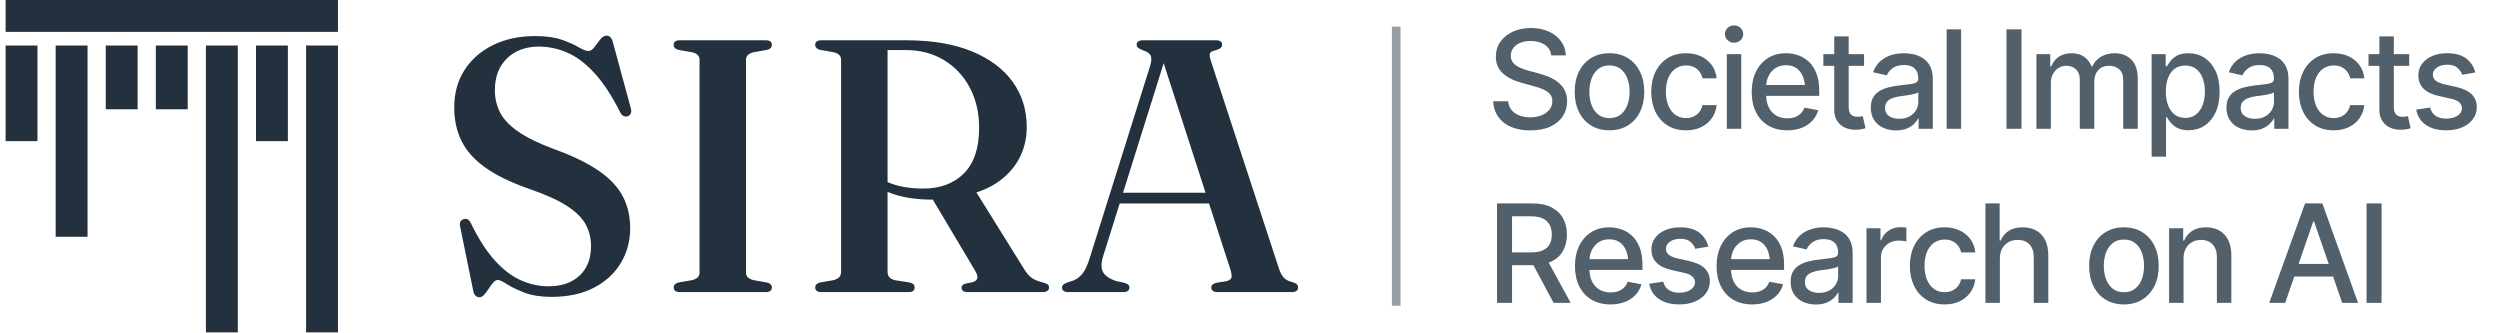
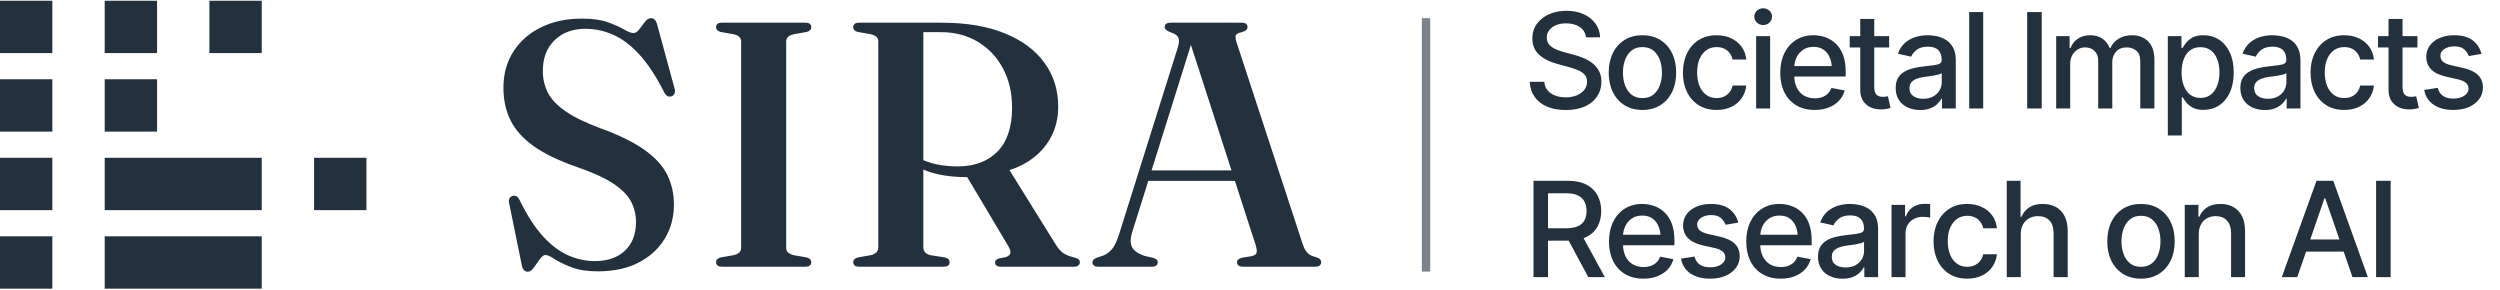
- <svg xmlns="http://www.w3.org/2000/svg" viewBox="0 0 691.9 92.4" width="692" height="92">
-   <path fill="#22313d" d="M0.000 0.000h92.400v8.860h-92.400ZM0.000 12.658h8.860v26.581h-8.860ZM13.923 12.658h8.860v53.162h-8.860ZM27.847 12.658h8.860v17.721h-8.860ZM41.770 12.658h8.860v17.721h-8.860ZM55.693 12.658h8.860v79.742h-8.860ZM69.616 12.658h8.860v26.581h-8.860ZM83.540 12.658h8.860v79.742h-8.860Z" />
-   <path transform="translate(120.1 81.2)" fill="#22313d" d="M31.67 1.33Q27.187 1.33 24.142 0.153Q21.098 -1.023 19.29 -2.193Q17.482 -3.363 16.723 -3.363Q16.078 -3.363 15.463 -2.639Q14.848 -1.915 14.221 -0.962Q13.593 -0.008 12.96 0.716Q12.327 1.44 11.647 1.44Q11.023 1.44 10.568 1.027Q10.113 0.615 9.933 -0.243L6.22 -18.433Q6.102 -19.108 6.341 -19.578Q6.58 -20.047 7.173 -20.257Q7.818 -20.503 8.334 -20.23Q8.85 -19.957 9.217 -19.223Q12.467 -12.537 15.997 -8.692Q19.528 -4.847 23.265 -3.228Q27.002 -1.61 30.823 -1.61Q36.278 -1.61 39.456 -4.57Q42.633 -7.53 42.647 -12.74Q42.66 -15.97 41.239 -18.689Q39.818 -21.408 36.103 -23.861Q32.388 -26.313 25.523 -28.67Q17.893 -31.335 13.308 -34.588Q8.723 -37.84 6.673 -41.967Q4.623 -46.093 4.623 -51.35Q4.623 -57.267 7.488 -61.732Q10.353 -66.197 15.435 -68.685Q20.517 -71.173 27.127 -71.173Q31.635 -71.173 34.54 -70.146Q37.445 -69.118 39.197 -68.077Q40.948 -67.037 41.927 -67.037Q42.807 -67.037 43.597 -68.095Q44.387 -69.153 45.2 -70.225Q46.013 -71.297 46.943 -71.297Q47.57 -71.297 48.004 -70.898Q48.438 -70.5 48.74 -69.43L53.737 -51.023Q53.947 -50.267 53.714 -49.69Q53.482 -49.113 52.863 -48.88Q52.23 -48.67 51.708 -48.938Q51.185 -49.205 50.82 -49.873Q47.295 -56.882 43.609 -60.887Q39.923 -64.892 36.061 -66.569Q32.198 -68.247 28.133 -68.247Q22.673 -68.247 19.298 -64.978Q15.923 -61.71 15.923 -56.137Q15.923 -52.835 17.327 -50.015Q18.732 -47.195 22.336 -44.664Q25.94 -42.133 32.513 -39.697Q40.427 -36.813 45.023 -33.567Q49.62 -30.322 51.583 -26.43Q53.547 -22.538 53.533 -17.683Q53.52 -12.42 50.942 -8.104Q48.365 -3.788 43.492 -1.229Q38.618 1.33 31.67 1.33ZM85.74 -5.423Q85.74 -4.566 86.302 -4.055Q86.865 -3.543 87.937 -3.3L91.593 -2.663Q92.93 -2.308 92.93 -1.268Q92.93 -0.696 92.526 -0.348Q92.122 0.0 91.24 0.0H67.317Q66.448 0.0 66.038 -0.348Q65.627 -0.696 65.627 -1.268Q65.627 -2.308 66.963 -2.663L70.62 -3.3Q71.717 -3.543 72.267 -4.055Q72.817 -4.566 72.817 -5.423V-64.577Q72.817 -65.434 72.267 -65.951Q71.717 -66.468 70.62 -66.7L66.963 -67.337Q65.627 -67.685 65.627 -68.74Q65.627 -69.332 66.038 -69.666Q66.448 -70.0 67.317 -70.0H91.24Q92.122 -70.0 92.526 -69.666Q92.93 -69.332 92.93 -68.74Q92.93 -67.685 91.593 -67.337L87.937 -66.7Q86.865 -66.468 86.302 -65.951Q85.74 -65.434 85.74 -64.577ZM163.78 -45.9Q163.78 -40.958 161.601 -36.981Q159.422 -33.003 155.449 -30.378Q151.477 -27.753 146.005 -26.777Q144.562 -26.533 143.222 -26.282Q141.883 -26.03 140.519 -25.867Q139.155 -25.703 137.575 -25.703Q134.158 -25.703 131.248 -26.158Q128.338 -26.613 125.978 -27.503Q123.618 -28.392 121.82 -29.68L122.217 -32.233Q123.795 -31.047 125.82 -30.275Q127.845 -29.503 130.17 -29.14Q132.495 -28.777 134.942 -28.777Q142.168 -28.777 146.356 -33.035Q150.543 -37.293 150.543 -45.647Q150.543 -51.933 147.967 -56.815Q145.39 -61.697 140.777 -64.492Q136.165 -67.287 130.078 -67.287H125.09V-5.68Q125.09 -4.673 125.594 -4.114Q126.098 -3.555 127.153 -3.3L131.277 -2.663Q132.043 -2.438 132.328 -2.117Q132.613 -1.795 132.613 -1.26Q132.613 0.0 130.923 0.0H106.667Q105.802 0.0 105.389 -0.353Q104.977 -0.707 104.977 -1.26Q104.977 -2.308 106.313 -2.663L109.97 -3.3Q111.078 -3.555 111.622 -4.114Q112.167 -4.673 112.167 -5.68V-64.577Q112.167 -65.443 111.617 -65.956Q111.067 -66.468 109.97 -66.7L106.313 -67.337Q104.977 -67.692 104.977 -68.74Q104.977 -69.332 105.389 -69.666Q105.802 -70.0 106.667 -70.0H130.308Q140.98 -70.0 148.452 -66.954Q155.925 -63.908 159.852 -58.479Q163.78 -53.05 163.78 -45.9ZM136.852 -27.09 149.283 -28.537 163.218 -6.133Q164.248 -4.508 165.402 -3.795Q166.555 -3.082 168.237 -2.69Q169.27 -2.415 169.628 -2.105Q169.987 -1.795 169.987 -1.26Q169.987 -0.707 169.554 -0.353Q169.122 0.0 168.243 0.0H147.342Q145.665 0.0 145.665 -1.26Q145.665 -1.662 145.922 -1.906Q146.18 -2.15 146.722 -2.357L148.712 -2.743Q149.858 -3.122 150.049 -3.851Q150.24 -4.58 149.432 -5.947ZM188.545 -27.627H216.465L216.682 -24.633H188.202ZM192.333 -1.26Q192.333 -0.707 191.932 -0.353Q191.532 0.0 190.663 0.0H175.273Q174.43 0.0 174.01 -0.347Q173.59 -0.693 173.59 -1.247Q173.59 -1.702 173.874 -1.997Q174.158 -2.292 174.803 -2.57L176.73 -3.208Q178.205 -3.802 179.287 -5.131Q180.37 -6.46 181.342 -9.617L198.082 -62.875Q198.673 -64.747 198.25 -65.703Q197.827 -66.66 196.145 -67.197Q195.165 -67.575 194.748 -67.922Q194.332 -68.268 194.332 -68.767Q194.332 -69.368 194.764 -69.684Q195.197 -70.0 196.075 -70.0H216.382Q217.262 -70.0 217.675 -69.684Q218.088 -69.368 218.088 -68.78Q218.088 -68.255 217.696 -67.891Q217.303 -67.527 216.365 -67.247Q215 -66.977 214.737 -66.4Q214.475 -65.823 214.928 -64.413L233.878 -6.597Q234.452 -4.81 235.318 -3.943Q236.185 -3.077 237.688 -2.765Q238.59 -2.463 238.902 -2.136Q239.215 -1.808 239.215 -1.26Q239.215 -0.707 238.788 -0.353Q238.362 0.0 237.495 0.0H216.788Q215.933 0.0 215.507 -0.353Q215.082 -0.707 215.082 -1.26Q215.082 -1.768 215.418 -2.065Q215.755 -2.362 216.445 -2.57L219.342 -3.04Q220.583 -3.355 220.717 -4.124Q220.85 -4.893 220.342 -6.457L201.395 -65.037L202.748 -66.49L185.003 -9.907Q184.402 -7.968 184.622 -6.662Q184.843 -5.355 185.857 -4.516Q186.87 -3.677 188.6 -3.087L191.03 -2.543Q191.693 -2.333 192.013 -2.052Q192.333 -1.77 192.333 -1.26Z" />
-   <rect x="385.4" y="7.4" width="2.4" height="77.6" fill="#52606b" opacity="0.6" />
-   <path transform="translate(412.4 35.8)" fill="#52606b" d="M11.482 0.453Q8.387 0.453 6.114 -0.525Q3.841 -1.503 2.557 -3.321Q1.273 -5.14 1.136 -7.645H5.322Q5.455 -6.145 6.303 -5.155Q7.151 -4.164 8.5 -3.674Q9.849 -3.184 11.459 -3.184Q13.229 -3.184 14.617 -3.748Q16.005 -4.312 16.801 -5.323Q17.597 -6.335 17.597 -7.689Q17.597 -8.914 16.894 -9.691Q16.191 -10.469 15.007 -10.977Q13.823 -11.485 12.343 -11.875L9.084 -12.766Q5.756 -13.664 3.828 -15.428Q1.9 -17.193 1.9 -20.084Q1.9 -22.466 3.188 -24.249Q4.475 -26.032 6.693 -27.025Q8.91 -28.018 11.675 -28.018Q14.484 -28.018 16.634 -27.029Q18.785 -26.04 20.03 -24.32Q21.275 -22.6 21.338 -20.395H17.286Q17.074 -22.299 15.521 -23.355Q13.968 -24.411 11.586 -24.411Q9.901 -24.411 8.654 -23.882Q7.407 -23.353 6.728 -22.425Q6.049 -21.497 6.049 -20.306Q6.049 -19.004 6.852 -18.185Q7.656 -17.367 8.823 -16.894Q9.99 -16.421 11.066 -16.128L13.745 -15.408Q15.063 -15.074 16.452 -14.513Q17.842 -13.953 19.039 -13.057Q20.236 -12.161 20.972 -10.832Q21.709 -9.504 21.709 -7.63Q21.709 -5.303 20.505 -3.475Q19.301 -1.648 17.018 -0.597Q14.736 0.453 11.482 0.453ZM33.469 0.43Q30.552 0.43 28.379 -0.907Q26.207 -2.245 25.01 -4.655Q23.813 -7.066 23.813 -10.257Q23.813 -13.493 25.01 -15.911Q26.207 -18.328 28.379 -19.666Q30.552 -21.004 33.469 -21.004Q36.401 -21.004 38.573 -19.666Q40.746 -18.328 41.95 -15.911Q43.155 -13.493 43.155 -10.257Q43.155 -7.066 41.95 -4.655Q40.746 -2.245 38.573 -0.907Q36.401 0.43 33.469 0.43ZM33.476 -2.969Q35.391 -2.969 36.627 -3.967Q37.863 -4.965 38.471 -6.63Q39.08 -8.294 39.08 -10.264Q39.08 -12.268 38.471 -13.935Q37.863 -15.601 36.627 -16.603Q35.391 -17.605 33.476 -17.605Q31.588 -17.605 30.346 -16.603Q29.105 -15.601 28.496 -13.935Q27.888 -12.268 27.888 -10.264Q27.888 -8.294 28.496 -6.63Q29.105 -4.965 30.346 -3.967Q31.588 -2.969 33.476 -2.969ZM54.751 0.43Q51.76 0.43 49.595 -0.944Q47.429 -2.319 46.262 -4.73Q45.095 -7.14 45.095 -10.257Q45.095 -13.434 46.285 -15.851Q47.474 -18.269 49.639 -19.636Q51.805 -21.004 54.721 -21.004Q57.085 -21.004 58.933 -20.137Q60.781 -19.271 61.924 -17.699Q63.067 -16.128 63.279 -14.027H59.345Q59.134 -15.003 58.551 -15.82Q57.969 -16.636 57.019 -17.12Q56.069 -17.605 54.773 -17.605Q53.092 -17.605 51.834 -16.721Q50.576 -15.838 49.873 -14.209Q49.17 -12.58 49.17 -10.354Q49.17 -8.101 49.858 -6.438Q50.547 -4.776 51.812 -3.872Q53.078 -2.969 54.773 -2.969Q56.518 -2.969 57.748 -3.93Q58.978 -4.891 59.345 -6.568H63.279Q63.064 -4.55 61.967 -2.971Q60.871 -1.392 59.039 -0.481Q57.208 0.43 54.751 0.43ZM66.103 0.0V-20.744H70.118V0.0ZM68.122 -23.928Q67.075 -23.928 66.326 -24.633Q65.576 -25.338 65.576 -26.333Q65.576 -27.331 66.326 -28.034Q67.075 -28.738 68.122 -28.738Q69.168 -28.738 69.918 -28.034Q70.667 -27.331 70.667 -26.335Q70.667 -25.338 69.918 -24.633Q69.168 -23.928 68.122 -23.928ZM82.906 0.43Q79.852 0.43 77.627 -0.892Q75.403 -2.215 74.211 -4.616Q73.02 -7.017 73.02 -10.227Q73.02 -13.422 74.198 -15.848Q75.377 -18.273 77.518 -19.638Q79.659 -21.004 82.542 -21.004Q84.305 -21.004 85.962 -20.427Q87.619 -19.85 88.936 -18.608Q90.254 -17.367 91.022 -15.386Q91.79 -13.404 91.79 -10.591V-9.151H75.291V-12.164H89.712L87.842 -11.163Q87.842 -13.077 87.248 -14.541Q86.654 -16.005 85.478 -16.838Q84.301 -17.671 82.557 -17.671Q80.813 -17.671 79.577 -16.831Q78.342 -15.99 77.689 -14.616Q77.035 -13.241 77.035 -11.608V-9.559Q77.035 -7.429 77.776 -5.941Q78.516 -4.453 79.848 -3.678Q81.18 -2.902 82.936 -2.902Q84.082 -2.902 85.023 -3.234Q85.964 -3.566 86.647 -4.234Q87.329 -4.902 87.686 -5.878L91.508 -5.166Q91.052 -3.488 89.881 -2.228Q88.71 -0.969 86.934 -0.269Q85.159 0.43 82.906 0.43ZM104.259 -20.744V-17.493H92.948V-20.744ZM95.969 -25.68H99.984V-6.086Q99.984 -4.665 100.585 -3.999Q101.186 -3.332 102.492 -3.332Q102.812 -3.332 103.177 -3.377Q103.543 -3.422 103.91 -3.496L104.66 -0.156Q104.047 0.048 103.327 0.16Q102.607 0.271 101.888 0.271Q99.186 0.271 97.577 -1.236Q95.969 -2.742 95.969 -5.262ZM113.154 0.453Q111.183 0.453 109.586 -0.28Q107.988 -1.013 107.061 -2.423Q106.133 -3.833 106.133 -5.863Q106.133 -7.63 106.812 -8.754Q107.491 -9.879 108.641 -10.545Q109.792 -11.211 111.204 -11.547Q112.616 -11.882 114.096 -12.053Q115.959 -12.272 117.112 -12.413Q118.264 -12.554 118.796 -12.879Q119.329 -13.204 119.329 -13.931V-14.035Q119.329 -15.783 118.338 -16.753Q117.347 -17.723 115.388 -17.723Q113.362 -17.723 112.189 -16.837Q111.016 -15.95 110.571 -14.851L106.771 -15.712Q107.45 -17.605 108.755 -18.77Q110.059 -19.935 111.757 -20.47Q113.454 -21.004 115.321 -21.004Q116.564 -21.004 117.956 -20.714Q119.347 -20.425 120.583 -19.653Q121.819 -18.881 122.596 -17.454Q123.374 -16.028 123.374 -13.768V0.0H119.425V-2.843H119.277Q118.898 -2.074 118.114 -1.316Q117.329 -0.557 116.104 -0.052Q114.879 0.453 113.154 0.453ZM114.022 -2.776Q115.707 -2.776 116.896 -3.44Q118.086 -4.104 118.715 -5.179Q119.344 -6.253 119.344 -7.466V-10.153Q119.121 -9.938 118.512 -9.76Q117.904 -9.582 117.123 -9.444Q116.342 -9.307 115.594 -9.211Q114.846 -9.114 114.356 -9.055Q113.187 -8.895 112.217 -8.544Q111.247 -8.194 110.668 -7.542Q110.089 -6.891 110.089 -5.804Q110.089 -4.308 111.196 -3.542Q112.304 -2.776 114.022 -2.776ZM131.237 -27.646V0.0H127.222V-27.646ZM148.026 -27.646V0.0H143.854V-27.646ZM152.178 0.0V-20.744H156.023V-17.337H156.305Q156.954 -19.063 158.427 -20.033Q159.901 -21.004 161.945 -21.004Q164.02 -21.004 165.426 -20.03Q166.833 -19.056 167.504 -17.337H167.727Q168.484 -19.011 170.096 -20.008Q171.709 -21.004 173.939 -21.004Q176.759 -21.004 178.556 -19.234Q180.352 -17.464 180.352 -13.901V0.0H176.307V-13.523Q176.307 -15.634 175.16 -16.575Q174.013 -17.516 172.418 -17.516Q170.451 -17.516 169.36 -16.3Q168.269 -15.085 168.269 -13.226V0.0H164.231V-13.79Q164.231 -15.471 163.188 -16.493Q162.146 -17.516 160.461 -17.516Q159.311 -17.516 158.338 -16.911Q157.366 -16.306 156.78 -15.243Q156.193 -14.179 156.193 -12.78V0.0ZM184.204 7.756V-20.744H188.115V-17.375H188.449Q188.813 -18.017 189.473 -18.87Q190.134 -19.724 191.316 -20.364Q192.498 -21.004 194.423 -21.004Q196.928 -21.004 198.886 -19.738Q200.843 -18.473 201.975 -16.081Q203.107 -13.69 203.107 -10.324Q203.107 -6.98 201.994 -4.572Q200.881 -2.163 198.921 -0.878Q196.962 0.408 194.438 0.408Q192.561 0.408 191.368 -0.23Q190.174 -0.868 189.495 -1.724Q188.816 -2.579 188.449 -3.236H188.219V7.756ZM193.563 -3.021Q195.359 -3.021 196.57 -3.991Q197.782 -4.962 198.4 -6.622Q199.018 -8.283 199.018 -10.354Q199.018 -12.413 198.407 -14.044Q197.797 -15.675 196.592 -16.625Q195.388 -17.575 193.563 -17.575Q191.8 -17.575 190.597 -16.677Q189.395 -15.779 188.774 -14.155Q188.152 -12.532 188.152 -10.354Q188.152 -8.183 188.781 -6.531Q189.41 -4.88 190.62 -3.95Q191.83 -3.021 193.563 -3.021ZM212.032 0.453Q210.061 0.453 208.464 -0.28Q206.866 -1.013 205.938 -2.423Q205.011 -3.833 205.011 -5.863Q205.011 -7.63 205.69 -8.754Q206.369 -9.879 207.519 -10.545Q208.67 -11.211 210.082 -11.547Q211.494 -11.882 212.974 -12.053Q214.837 -12.272 215.99 -12.413Q217.142 -12.554 217.674 -12.879Q218.207 -13.204 218.207 -13.931V-14.035Q218.207 -15.783 217.216 -16.753Q216.225 -17.723 214.266 -17.723Q212.24 -17.723 211.067 -16.837Q209.894 -15.95 209.449 -14.851L205.649 -15.712Q206.328 -17.605 207.633 -18.77Q208.937 -19.935 210.635 -20.47Q212.332 -21.004 214.199 -21.004Q215.442 -21.004 216.834 -20.714Q218.225 -20.425 219.461 -19.653Q220.697 -18.881 221.474 -17.454Q222.252 -16.028 222.252 -13.768V0.0H218.303V-2.843H218.155Q217.776 -2.074 216.991 -1.316Q216.207 -0.557 214.982 -0.052Q213.757 0.453 212.032 0.453ZM212.9 -2.776Q214.585 -2.776 215.774 -3.44Q216.964 -4.104 217.593 -5.179Q218.222 -6.253 218.222 -7.466V-10.153Q217.999 -9.938 217.39 -9.76Q216.782 -9.582 216.001 -9.444Q215.22 -9.307 214.472 -9.211Q213.724 -9.114 213.234 -9.055Q212.065 -8.895 211.095 -8.544Q210.124 -8.194 209.546 -7.542Q208.967 -6.891 208.967 -5.804Q208.967 -4.308 210.074 -3.542Q211.182 -2.776 212.9 -2.776ZM234.806 0.43Q231.815 0.43 229.65 -0.944Q227.484 -2.319 226.317 -4.73Q225.15 -7.14 225.15 -10.257Q225.15 -13.434 226.339 -15.851Q227.529 -18.269 229.694 -19.636Q231.859 -21.004 234.776 -21.004Q237.14 -21.004 238.988 -20.137Q240.836 -19.271 241.979 -17.699Q243.122 -16.128 243.334 -14.027H239.4Q239.188 -15.003 238.606 -15.82Q238.023 -16.636 237.073 -17.12Q236.123 -17.605 234.828 -17.605Q233.147 -17.605 231.889 -16.721Q230.631 -15.838 229.928 -14.209Q229.225 -12.58 229.225 -10.354Q229.225 -8.101 229.913 -6.438Q230.601 -4.776 231.867 -3.872Q233.132 -2.969 234.828 -2.969Q236.572 -2.969 237.802 -3.93Q239.033 -4.891 239.4 -6.568H243.334Q243.118 -4.55 242.022 -2.971Q240.925 -1.392 239.094 -0.481Q237.263 0.43 234.806 0.43ZM255.814 -20.744V-17.493H244.503V-20.744ZM247.523 -25.68H251.539V-6.086Q251.539 -4.665 252.14 -3.999Q252.741 -3.332 254.047 -3.332Q254.366 -3.332 254.732 -3.377Q255.097 -3.422 255.465 -3.496L256.214 -0.156Q255.602 0.048 254.882 0.16Q254.162 0.271 253.442 0.271Q250.741 0.271 249.132 -1.236Q247.523 -2.742 247.523 -5.262ZM274.194 -15.653 270.542 -15.029Q270.201 -16.065 269.242 -16.939Q268.282 -17.812 266.386 -17.812Q264.679 -17.812 263.536 -17.039Q262.393 -16.265 262.393 -15.081Q262.393 -14.038 263.163 -13.393Q263.933 -12.747 265.636 -12.35L268.947 -11.608Q271.793 -10.962 273.197 -9.574Q274.602 -8.186 274.602 -6.004Q274.602 -4.134 273.526 -2.681Q272.45 -1.228 270.544 -0.399Q268.639 0.43 266.134 0.43Q262.645 0.43 260.454 -1.071Q258.263 -2.572 257.754 -5.314L261.636 -5.908Q262.011 -4.375 263.15 -3.601Q264.289 -2.828 266.111 -2.828Q268.086 -2.828 269.28 -3.663Q270.475 -4.498 270.475 -5.678Q270.475 -7.648 267.536 -8.327L264.041 -9.114Q261.124 -9.778 259.74 -11.213Q258.355 -12.647 258.355 -14.844Q258.355 -16.688 259.382 -18.072Q260.408 -19.456 262.217 -20.23Q264.026 -21.004 266.356 -21.004Q269.733 -21.004 271.654 -19.54Q273.574 -18.076 274.194 -15.653Z" />
-   <path transform="translate(412.4 84.2)" fill="#52606b" d="M2.227 0.0V-27.646H12.09Q15.304 -27.646 17.421 -26.539Q19.538 -25.431 20.598 -23.474Q21.657 -21.516 21.657 -18.97Q21.657 -16.432 20.599 -14.51Q19.542 -12.587 17.412 -11.526Q15.282 -10.465 12.068 -10.465H4.616V-14.035H11.675Q13.723 -14.035 14.996 -14.621Q16.269 -15.207 16.859 -16.31Q17.449 -17.412 17.449 -18.97Q17.449 -20.544 16.851 -21.687Q16.254 -22.83 14.981 -23.449Q13.708 -24.069 11.645 -24.069H6.398V0.0ZM17.953 0.0 11.259 -12.484H15.883L22.704 0.0ZM33.773 0.43Q30.719 0.43 28.494 -0.892Q26.27 -2.215 25.079 -4.616Q23.887 -7.017 23.887 -10.227Q23.887 -13.422 25.066 -15.848Q26.244 -18.273 28.385 -19.638Q30.526 -21.004 33.41 -21.004Q35.172 -21.004 36.829 -20.427Q38.486 -19.85 39.804 -18.608Q41.121 -17.367 41.889 -15.386Q42.657 -13.404 42.657 -10.591V-9.151H26.158V-12.164H40.579L38.709 -11.163Q38.709 -13.077 38.115 -14.541Q37.521 -16.005 36.345 -16.838Q35.169 -17.671 33.424 -17.671Q31.68 -17.671 30.445 -16.831Q29.209 -15.99 28.556 -14.616Q27.903 -13.241 27.903 -11.608V-9.559Q27.903 -7.429 28.643 -5.941Q29.383 -4.453 30.715 -3.678Q32.048 -2.902 33.803 -2.902Q34.95 -2.902 35.89 -3.234Q36.831 -3.566 37.514 -4.234Q38.197 -4.902 38.553 -5.878L42.375 -5.166Q41.919 -3.488 40.748 -2.228Q39.577 -0.969 37.801 -0.269Q36.026 0.43 33.773 0.43ZM60.982 -15.653 57.33 -15.029Q56.989 -16.065 56.03 -16.939Q55.07 -17.812 53.174 -17.812Q51.467 -17.812 50.324 -17.039Q49.181 -16.265 49.181 -15.081Q49.181 -14.038 49.951 -13.393Q50.721 -12.747 52.424 -12.35L55.735 -11.608Q58.581 -10.962 59.985 -9.574Q61.39 -8.186 61.39 -6.004Q61.39 -4.134 60.314 -2.681Q59.238 -1.228 57.332 -0.399Q55.427 0.43 52.922 0.43Q49.433 0.43 47.242 -1.071Q45.051 -2.572 44.542 -5.314L48.424 -5.908Q48.799 -4.375 49.938 -3.601Q51.077 -2.828 52.899 -2.828Q54.874 -2.828 56.069 -3.663Q57.263 -4.498 57.263 -5.678Q57.263 -7.648 54.324 -8.327L50.829 -9.114Q47.912 -9.778 46.528 -11.213Q45.144 -12.647 45.144 -14.844Q45.144 -16.688 46.17 -18.072Q47.196 -19.456 49.005 -20.23Q50.814 -21.004 53.144 -21.004Q56.521 -21.004 58.442 -19.54Q60.362 -18.076 60.982 -15.653ZM73.146 0.43Q70.092 0.43 67.867 -0.892Q65.643 -2.215 64.452 -4.616Q63.26 -7.017 63.26 -10.227Q63.26 -13.422 64.439 -15.848Q65.617 -18.273 67.758 -19.638Q69.899 -21.004 72.783 -21.004Q74.545 -21.004 76.202 -20.427Q77.859 -19.85 79.177 -18.608Q80.494 -17.367 81.262 -15.386Q82.03 -13.404 82.03 -10.591V-9.151H65.531V-12.164H79.952L78.082 -11.163Q78.082 -13.077 77.488 -14.541Q76.894 -16.005 75.718 -16.838Q74.542 -17.671 72.797 -17.671Q71.053 -17.671 69.818 -16.831Q68.582 -15.99 67.929 -14.616Q67.276 -13.241 67.276 -11.608V-9.559Q67.276 -7.429 68.016 -5.941Q68.756 -4.453 70.089 -3.678Q71.421 -2.902 73.176 -2.902Q74.323 -2.902 75.263 -3.234Q76.204 -3.566 76.887 -4.234Q77.57 -4.902 77.926 -5.878L81.748 -5.166Q81.292 -3.488 80.121 -2.228Q78.95 -0.969 77.175 -0.269Q75.399 0.43 73.146 0.43ZM90.87 0.453Q88.899 0.453 87.302 -0.28Q85.704 -1.013 84.776 -2.423Q83.849 -3.833 83.849 -5.863Q83.849 -7.63 84.528 -8.754Q85.207 -9.879 86.357 -10.545Q87.508 -11.211 88.92 -11.547Q90.332 -11.882 91.812 -12.053Q93.675 -12.272 94.827 -12.413Q95.98 -12.554 96.512 -12.879Q97.045 -13.204 97.045 -13.931V-14.035Q97.045 -15.783 96.054 -16.753Q95.063 -17.723 93.104 -17.723Q91.078 -17.723 89.905 -16.837Q88.732 -15.95 88.287 -14.851L84.487 -15.712Q85.166 -17.605 86.47 -18.77Q87.775 -19.935 89.473 -20.47Q91.17 -21.004 93.037 -21.004Q94.28 -21.004 95.672 -20.714Q97.063 -20.425 98.299 -19.653Q99.535 -18.881 100.312 -17.454Q101.09 -16.028 101.09 -13.768V0.0H97.141V-2.843H96.993Q96.614 -2.074 95.829 -1.316Q95.045 -0.557 93.82 -0.052Q92.595 0.453 90.87 0.453ZM91.738 -2.776Q93.423 -2.776 94.612 -3.44Q95.802 -4.104 96.431 -5.179Q97.06 -6.253 97.06 -7.466V-10.153Q96.837 -9.938 96.228 -9.76Q95.62 -9.582 94.839 -9.444Q94.057 -9.307 93.31 -9.211Q92.562 -9.114 92.072 -9.055Q90.903 -8.895 89.933 -8.544Q88.962 -8.194 88.383 -7.542Q87.805 -6.891 87.805 -5.804Q87.805 -4.308 88.912 -3.542Q90.02 -2.776 91.738 -2.776ZM104.938 0.0V-20.744H108.82V-17.427H109.042Q109.614 -19.1 111.055 -20.067Q112.497 -21.034 114.312 -21.034Q114.69 -21.034 115.202 -21.011Q115.714 -20.989 116.026 -20.945V-17.093Q115.781 -17.163 115.16 -17.239Q114.538 -17.315 113.904 -17.315Q112.482 -17.315 111.358 -16.712Q110.233 -16.109 109.593 -15.057Q108.953 -14.005 108.953 -12.639V0.0ZM126.651 0.43Q123.66 0.43 121.494 -0.944Q119.329 -2.319 118.162 -4.73Q116.995 -7.14 116.995 -10.257Q116.995 -13.434 118.184 -15.851Q119.373 -18.269 121.539 -19.636Q123.704 -21.004 126.621 -21.004Q128.985 -21.004 130.833 -20.137Q132.681 -19.271 133.824 -17.699Q134.967 -16.128 135.178 -14.027H131.245Q131.033 -15.003 130.451 -15.82Q129.868 -16.636 128.918 -17.12Q127.968 -17.605 126.673 -17.605Q124.992 -17.605 123.734 -16.721Q122.476 -15.838 121.773 -14.209Q121.069 -12.58 121.069 -10.354Q121.069 -8.101 121.758 -6.438Q122.446 -4.776 123.712 -3.872Q124.977 -2.969 126.673 -2.969Q128.417 -2.969 129.647 -3.93Q130.877 -4.891 131.245 -6.568H135.178Q134.963 -4.55 133.867 -2.971Q132.77 -1.392 130.939 -0.481Q129.107 0.43 126.651 0.43ZM142.018 -12.305V0.0H138.002V-27.646H141.958V-17.337H142.24Q142.96 -19.026 144.452 -20.015Q145.944 -21.004 148.363 -21.004Q150.493 -21.004 152.095 -20.128Q153.696 -19.252 154.588 -17.514Q155.481 -15.775 155.481 -13.181V0.0H151.436V-12.691Q151.436 -14.988 150.258 -16.248Q149.079 -17.508 146.983 -17.508Q145.539 -17.508 144.424 -16.894Q143.309 -16.28 142.663 -15.124Q142.018 -13.968 142.018 -12.305ZM176.488 0.43Q173.572 0.43 171.399 -0.907Q169.226 -2.245 168.029 -4.655Q166.833 -7.066 166.833 -10.257Q166.833 -13.493 168.029 -15.911Q169.226 -18.328 171.399 -19.666Q173.572 -21.004 176.488 -21.004Q179.42 -21.004 181.593 -19.666Q183.766 -18.328 184.97 -15.911Q186.174 -13.493 186.174 -10.257Q186.174 -7.066 184.97 -4.655Q183.766 -2.245 181.593 -0.907Q179.42 0.43 176.488 0.43ZM176.496 -2.969Q178.411 -2.969 179.646 -3.967Q180.882 -4.965 181.491 -6.63Q182.099 -8.294 182.099 -10.264Q182.099 -12.268 181.491 -13.935Q180.882 -15.601 179.646 -16.603Q178.411 -17.605 176.496 -17.605Q174.607 -17.605 173.366 -16.603Q172.124 -15.601 171.516 -13.935Q170.907 -12.268 170.907 -10.264Q170.907 -8.294 171.516 -6.63Q172.124 -4.965 173.366 -3.967Q174.607 -2.969 176.496 -2.969ZM193.08 -12.305V0.0H189.065V-20.744H192.976V-17.337H193.243Q193.96 -19.011 195.461 -20.008Q196.962 -21.004 199.307 -21.004Q201.426 -21.004 203.012 -20.121Q204.599 -19.237 205.482 -17.497Q206.365 -15.757 206.365 -13.181V0.0H202.35V-12.691Q202.35 -14.944 201.17 -16.226Q199.99 -17.508 197.941 -17.508Q196.542 -17.508 195.442 -16.894Q194.342 -16.28 193.711 -15.124Q193.08 -13.968 193.08 -12.305ZM221.335 0.0H216.897L226.857 -27.646H231.666L241.597 0.0H237.188L229.358 -22.622H229.136ZM222.077 -10.821H236.431V-7.325H222.077ZM248.128 -27.646V0.0H243.957V-27.646Z" />
+ <svg xmlns="http://www.w3.org/2000/svg" viewBox="0 0 717.2 82.6" width="717" height="83">
+   <path fill="#22313d" d="M0.000 0.000h15.018v15.018h-15.018ZM30.036 0.000h15.018v15.018h-15.018ZM60.073 0.000h15.018v15.018h-15.018ZM0.000 22.527h15.018v15.018h-15.018ZM30.036 22.527h15.018v15.018h-15.018ZM0.000 45.055h15.018v15.018h-15.018ZM30.036 45.055h45.055v15.018h-45.055ZM90.109 45.055h15.018v15.018h-15.018ZM0.000 67.582h15.018v15.018h-15.018ZM30.036 67.582h45.055v15.018h-45.055Z" />
+   <path transform="translate(139.8 76.3)" fill="#22313d" d="M31.67 1.33Q27.187 1.33 24.142 0.153Q21.098 -1.023 19.29 -2.193Q17.482 -3.363 16.723 -3.363Q16.078 -3.363 15.463 -2.639Q14.848 -1.915 14.221 -0.962Q13.593 -0.008 12.96 0.716Q12.327 1.44 11.647 1.44Q11.023 1.44 10.568 1.027Q10.113 0.615 9.933 -0.243L6.22 -18.433Q6.102 -19.108 6.341 -19.578Q6.58 -20.047 7.173 -20.257Q7.818 -20.503 8.334 -20.23Q8.85 -19.957 9.217 -19.223Q12.467 -12.537 15.997 -8.692Q19.528 -4.847 23.265 -3.228Q27.002 -1.61 30.823 -1.61Q36.278 -1.61 39.456 -4.57Q42.633 -7.53 42.647 -12.74Q42.66 -15.97 41.239 -18.689Q39.818 -21.408 36.103 -23.861Q32.388 -26.313 25.523 -28.67Q17.893 -31.335 13.308 -34.588Q8.723 -37.84 6.673 -41.967Q4.623 -46.093 4.623 -51.35Q4.623 -57.267 7.488 -61.732Q10.353 -66.197 15.435 -68.685Q20.517 -71.173 27.127 -71.173Q31.635 -71.173 34.54 -70.146Q37.445 -69.118 39.197 -68.077Q40.948 -67.037 41.927 -67.037Q42.807 -67.037 43.597 -68.095Q44.387 -69.153 45.2 -70.225Q46.013 -71.297 46.943 -71.297Q47.57 -71.297 48.004 -70.898Q48.438 -70.5 48.74 -69.43L53.737 -51.023Q53.947 -50.267 53.714 -49.69Q53.482 -49.113 52.863 -48.88Q52.23 -48.67 51.708 -48.938Q51.185 -49.205 50.82 -49.873Q47.295 -56.882 43.609 -60.887Q39.923 -64.892 36.061 -66.569Q32.198 -68.247 28.133 -68.247Q22.673 -68.247 19.298 -64.978Q15.923 -61.71 15.923 -56.137Q15.923 -52.835 17.327 -50.015Q18.732 -47.195 22.336 -44.664Q25.94 -42.133 32.513 -39.697Q40.427 -36.813 45.023 -33.567Q49.62 -30.322 51.583 -26.43Q53.547 -22.538 53.533 -17.683Q53.52 -12.42 50.942 -8.104Q48.365 -3.788 43.492 -1.229Q38.618 1.33 31.67 1.33ZM85.74 -5.423Q85.74 -4.566 86.302 -4.055Q86.865 -3.543 87.937 -3.3L91.593 -2.663Q92.93 -2.308 92.93 -1.268Q92.93 -0.696 92.526 -0.348Q92.122 0.0 91.24 0.0H67.317Q66.448 0.0 66.038 -0.348Q65.627 -0.696 65.627 -1.268Q65.627 -2.308 66.963 -2.663L70.62 -3.3Q71.717 -3.543 72.267 -4.055Q72.817 -4.566 72.817 -5.423V-64.577Q72.817 -65.434 72.267 -65.951Q71.717 -66.468 70.62 -66.7L66.963 -67.337Q65.627 -67.685 65.627 -68.74Q65.627 -69.332 66.038 -69.666Q66.448 -70.0 67.317 -70.0H91.24Q92.122 -70.0 92.526 -69.666Q92.93 -69.332 92.93 -68.74Q92.93 -67.685 91.593 -67.337L87.937 -66.7Q86.865 -66.468 86.302 -65.951Q85.74 -65.434 85.74 -64.577ZM163.78 -45.9Q163.78 -40.958 161.601 -36.981Q159.422 -33.003 155.449 -30.378Q151.477 -27.753 146.005 -26.777Q144.562 -26.533 143.222 -26.282Q141.883 -26.03 140.519 -25.867Q139.155 -25.703 137.575 -25.703Q134.158 -25.703 131.248 -26.158Q128.338 -26.613 125.978 -27.503Q123.618 -28.392 121.82 -29.68L122.217 -32.233Q123.795 -31.047 125.82 -30.275Q127.845 -29.503 130.17 -29.14Q132.495 -28.777 134.942 -28.777Q142.168 -28.777 146.356 -33.035Q150.543 -37.293 150.543 -45.647Q150.543 -51.933 147.967 -56.815Q145.39 -61.697 140.777 -64.492Q136.165 -67.287 130.078 -67.287H125.09V-5.68Q125.09 -4.673 125.594 -4.114Q126.098 -3.555 127.153 -3.3L131.277 -2.663Q132.043 -2.438 132.328 -2.117Q132.613 -1.795 132.613 -1.26Q132.613 0.0 130.923 0.0H106.667Q105.802 0.0 105.389 -0.353Q104.977 -0.707 104.977 -1.26Q104.977 -2.308 106.313 -2.663L109.97 -3.3Q111.078 -3.555 111.622 -4.114Q112.167 -4.673 112.167 -5.68V-64.577Q112.167 -65.443 111.617 -65.956Q111.067 -66.468 109.97 -66.7L106.313 -67.337Q104.977 -67.692 104.977 -68.74Q104.977 -69.332 105.389 -69.666Q105.802 -70.0 106.667 -70.0H130.308Q140.98 -70.0 148.452 -66.954Q155.925 -63.908 159.852 -58.479Q163.78 -53.05 163.78 -45.9ZM136.852 -27.09 149.283 -28.537 163.218 -6.133Q164.248 -4.508 165.402 -3.795Q166.555 -3.082 168.237 -2.69Q169.27 -2.415 169.628 -2.105Q169.987 -1.795 169.987 -1.26Q169.987 -0.707 169.554 -0.353Q169.122 0.0 168.243 0.0H147.342Q145.665 0.0 145.665 -1.26Q145.665 -1.662 145.922 -1.906Q146.18 -2.15 146.722 -2.357L148.712 -2.743Q149.858 -3.122 150.049 -3.851Q150.24 -4.58 149.432 -5.947ZM188.545 -27.627H216.465L216.682 -24.633H188.202ZM192.333 -1.26Q192.333 -0.707 191.932 -0.353Q191.532 0.0 190.663 0.0H175.273Q174.43 0.0 174.01 -0.347Q173.59 -0.693 173.59 -1.247Q173.59 -1.702 173.874 -1.997Q174.158 -2.292 174.803 -2.57L176.73 -3.208Q178.205 -3.802 179.287 -5.131Q180.37 -6.46 181.342 -9.617L198.082 -62.875Q198.673 -64.747 198.25 -65.703Q197.827 -66.66 196.145 -67.197Q195.165 -67.575 194.748 -67.922Q194.332 -68.268 194.332 -68.767Q194.332 -69.368 194.764 -69.684Q195.197 -70.0 196.075 -70.0H216.382Q217.262 -70.0 217.675 -69.684Q218.088 -69.368 218.088 -68.78Q218.088 -68.255 217.696 -67.891Q217.303 -67.527 216.365 -67.247Q215 -66.977 214.737 -66.4Q214.475 -65.823 214.928 -64.413L233.878 -6.597Q234.452 -4.81 235.318 -3.943Q236.185 -3.077 237.688 -2.765Q238.59 -2.463 238.902 -2.136Q239.215 -1.808 239.215 -1.26Q239.215 -0.707 238.788 -0.353Q238.362 0.0 237.495 0.0H216.788Q215.933 0.0 215.507 -0.353Q215.082 -0.707 215.082 -1.26Q215.082 -1.768 215.418 -2.065Q215.755 -2.362 216.445 -2.57L219.342 -3.04Q220.583 -3.355 220.717 -4.124Q220.85 -4.893 220.342 -6.457L201.395 -65.037L202.748 -66.49L185.003 -9.907Q184.402 -7.968 184.622 -6.662Q184.843 -5.355 185.857 -4.516Q186.87 -3.677 188.6 -3.087L191.03 -2.543Q191.693 -2.333 192.013 -2.052Q192.333 -1.77 192.333 -1.26Z" />
+   <rect x="407.9" y="5.0" width="2.4" height="72.7" fill="#22313d" opacity="0.6" />
+   <path transform="translate(437.7 30.9)" fill="#22313d" d="M11.482 0.453Q8.387 0.453 6.114 -0.525Q3.841 -1.503 2.557 -3.321Q1.273 -5.14 1.136 -7.645H5.322Q5.455 -6.145 6.303 -5.155Q7.151 -4.164 8.5 -3.674Q9.849 -3.184 11.459 -3.184Q13.229 -3.184 14.617 -3.748Q16.005 -4.312 16.801 -5.323Q17.597 -6.335 17.597 -7.689Q17.597 -8.914 16.894 -9.691Q16.191 -10.469 15.007 -10.977Q13.823 -11.485 12.343 -11.875L9.084 -12.766Q5.756 -13.664 3.828 -15.428Q1.9 -17.193 1.9 -20.084Q1.9 -22.466 3.188 -24.249Q4.475 -26.032 6.693 -27.025Q8.91 -28.018 11.675 -28.018Q14.484 -28.018 16.634 -27.029Q18.785 -26.04 20.03 -24.32Q21.275 -22.6 21.338 -20.395H17.286Q17.074 -22.299 15.521 -23.355Q13.968 -24.411 11.586 -24.411Q9.901 -24.411 8.654 -23.882Q7.407 -23.353 6.728 -22.425Q6.049 -21.497 6.049 -20.306Q6.049 -19.004 6.852 -18.185Q7.656 -17.367 8.823 -16.894Q9.99 -16.421 11.066 -16.128L13.745 -15.408Q15.063 -15.074 16.452 -14.513Q17.842 -13.953 19.039 -13.057Q20.236 -12.161 20.972 -10.832Q21.709 -9.504 21.709 -7.63Q21.709 -5.303 20.505 -3.475Q19.301 -1.648 17.018 -0.597Q14.736 0.453 11.482 0.453ZM33.469 0.43Q30.552 0.43 28.379 -0.907Q26.207 -2.245 25.01 -4.655Q23.813 -7.066 23.813 -10.257Q23.813 -13.493 25.01 -15.911Q26.207 -18.328 28.379 -19.666Q30.552 -21.004 33.469 -21.004Q36.401 -21.004 38.573 -19.666Q40.746 -18.328 41.95 -15.911Q43.155 -13.493 43.155 -10.257Q43.155 -7.066 41.95 -4.655Q40.746 -2.245 38.573 -0.907Q36.401 0.43 33.469 0.43ZM33.476 -2.969Q35.391 -2.969 36.627 -3.967Q37.863 -4.965 38.471 -6.63Q39.08 -8.294 39.08 -10.264Q39.08 -12.268 38.471 -13.935Q37.863 -15.601 36.627 -16.603Q35.391 -17.605 33.476 -17.605Q31.588 -17.605 30.346 -16.603Q29.105 -15.601 28.496 -13.935Q27.888 -12.268 27.888 -10.264Q27.888 -8.294 28.496 -6.63Q29.105 -4.965 30.346 -3.967Q31.588 -2.969 33.476 -2.969ZM54.751 0.43Q51.76 0.43 49.595 -0.944Q47.429 -2.319 46.262 -4.73Q45.095 -7.14 45.095 -10.257Q45.095 -13.434 46.285 -15.851Q47.474 -18.269 49.639 -19.636Q51.805 -21.004 54.721 -21.004Q57.085 -21.004 58.933 -20.137Q60.781 -19.271 61.924 -17.699Q63.067 -16.128 63.279 -14.027H59.345Q59.134 -15.003 58.551 -15.82Q57.969 -16.636 57.019 -17.12Q56.069 -17.605 54.773 -17.605Q53.092 -17.605 51.834 -16.721Q50.576 -15.838 49.873 -14.209Q49.17 -12.58 49.17 -10.354Q49.17 -8.101 49.858 -6.438Q50.547 -4.776 51.812 -3.872Q53.078 -2.969 54.773 -2.969Q56.518 -2.969 57.748 -3.93Q58.978 -4.891 59.345 -6.568H63.279Q63.064 -4.55 61.967 -2.971Q60.871 -1.392 59.039 -0.481Q57.208 0.43 54.751 0.43ZM66.103 0.0V-20.744H70.118V0.0ZM68.122 -23.928Q67.075 -23.928 66.326 -24.633Q65.576 -25.338 65.576 -26.333Q65.576 -27.331 66.326 -28.034Q67.075 -28.738 68.122 -28.738Q69.168 -28.738 69.918 -28.034Q70.667 -27.331 70.667 -26.335Q70.667 -25.338 69.918 -24.633Q69.168 -23.928 68.122 -23.928ZM82.906 0.43Q79.852 0.43 77.627 -0.892Q75.403 -2.215 74.211 -4.616Q73.02 -7.017 73.02 -10.227Q73.02 -13.422 74.198 -15.848Q75.377 -18.273 77.518 -19.638Q79.659 -21.004 82.542 -21.004Q84.305 -21.004 85.962 -20.427Q87.619 -19.85 88.936 -18.608Q90.254 -17.367 91.022 -15.386Q91.79 -13.404 91.79 -10.591V-9.151H75.291V-12.164H89.712L87.842 -11.163Q87.842 -13.077 87.248 -14.541Q86.654 -16.005 85.478 -16.838Q84.301 -17.671 82.557 -17.671Q80.813 -17.671 79.577 -16.831Q78.342 -15.99 77.689 -14.616Q77.035 -13.241 77.035 -11.608V-9.559Q77.035 -7.429 77.776 -5.941Q78.516 -4.453 79.848 -3.678Q81.18 -2.902 82.936 -2.902Q84.082 -2.902 85.023 -3.234Q85.964 -3.566 86.647 -4.234Q87.329 -4.902 87.686 -5.878L91.508 -5.166Q91.052 -3.488 89.881 -2.228Q88.71 -0.969 86.934 -0.269Q85.159 0.43 82.906 0.43ZM104.259 -20.744V-17.493H92.948V-20.744ZM95.969 -25.68H99.984V-6.086Q99.984 -4.665 100.585 -3.999Q101.186 -3.332 102.492 -3.332Q102.812 -3.332 103.177 -3.377Q103.543 -3.422 103.91 -3.496L104.66 -0.156Q104.047 0.048 103.327 0.16Q102.607 0.271 101.888 0.271Q99.186 0.271 97.577 -1.236Q95.969 -2.742 95.969 -5.262ZM113.154 0.453Q111.183 0.453 109.586 -0.28Q107.988 -1.013 107.061 -2.423Q106.133 -3.833 106.133 -5.863Q106.133 -7.63 106.812 -8.754Q107.491 -9.879 108.641 -10.545Q109.792 -11.211 111.204 -11.547Q112.616 -11.882 114.096 -12.053Q115.959 -12.272 117.112 -12.413Q118.264 -12.554 118.796 -12.879Q119.329 -13.204 119.329 -13.931V-14.035Q119.329 -15.783 118.338 -16.753Q117.347 -17.723 115.388 -17.723Q113.362 -17.723 112.189 -16.837Q111.016 -15.95 110.571 -14.851L106.771 -15.712Q107.45 -17.605 108.755 -18.77Q110.059 -19.935 111.757 -20.47Q113.454 -21.004 115.321 -21.004Q116.564 -21.004 117.956 -20.714Q119.347 -20.425 120.583 -19.653Q121.819 -18.881 122.596 -17.454Q123.374 -16.028 123.374 -13.768V0.0H119.425V-2.843H119.277Q118.898 -2.074 118.114 -1.316Q117.329 -0.557 116.104 -0.052Q114.879 0.453 113.154 0.453ZM114.022 -2.776Q115.707 -2.776 116.896 -3.44Q118.086 -4.104 118.715 -5.179Q119.344 -6.253 119.344 -7.466V-10.153Q119.121 -9.938 118.512 -9.76Q117.904 -9.582 117.123 -9.444Q116.342 -9.307 115.594 -9.211Q114.846 -9.114 114.356 -9.055Q113.187 -8.895 112.217 -8.544Q111.247 -8.194 110.668 -7.542Q110.089 -6.891 110.089 -5.804Q110.089 -4.308 111.196 -3.542Q112.304 -2.776 114.022 -2.776ZM131.237 -27.646V0.0H127.222V-27.646ZM148.026 -27.646V0.0H143.854V-27.646ZM152.178 0.0V-20.744H156.023V-17.337H156.305Q156.954 -19.063 158.427 -20.033Q159.901 -21.004 161.945 -21.004Q164.02 -21.004 165.426 -20.03Q166.833 -19.056 167.504 -17.337H167.727Q168.484 -19.011 170.096 -20.008Q171.709 -21.004 173.939 -21.004Q176.759 -21.004 178.556 -19.234Q180.352 -17.464 180.352 -13.901V0.0H176.307V-13.523Q176.307 -15.634 175.16 -16.575Q174.013 -17.516 172.418 -17.516Q170.451 -17.516 169.36 -16.3Q168.269 -15.085 168.269 -13.226V0.0H164.231V-13.79Q164.231 -15.471 163.188 -16.493Q162.146 -17.516 160.461 -17.516Q159.311 -17.516 158.338 -16.911Q157.366 -16.306 156.78 -15.243Q156.193 -14.179 156.193 -12.78V0.0ZM184.204 7.756V-20.744H188.115V-17.375H188.449Q188.813 -18.017 189.473 -18.87Q190.134 -19.724 191.316 -20.364Q192.498 -21.004 194.423 -21.004Q196.928 -21.004 198.886 -19.738Q200.843 -18.473 201.975 -16.081Q203.107 -13.69 203.107 -10.324Q203.107 -6.98 201.994 -4.572Q200.881 -2.163 198.921 -0.878Q196.962 0.408 194.438 0.408Q192.561 0.408 191.368 -0.23Q190.174 -0.868 189.495 -1.724Q188.816 -2.579 188.449 -3.236H188.219V7.756ZM193.563 -3.021Q195.359 -3.021 196.57 -3.991Q197.782 -4.962 198.4 -6.622Q199.018 -8.283 199.018 -10.354Q199.018 -12.413 198.407 -14.044Q197.797 -15.675 196.592 -16.625Q195.388 -17.575 193.563 -17.575Q191.8 -17.575 190.597 -16.677Q189.395 -15.779 188.774 -14.155Q188.152 -12.532 188.152 -10.354Q188.152 -8.183 188.781 -6.531Q189.41 -4.88 190.62 -3.95Q191.83 -3.021 193.563 -3.021ZM212.032 0.453Q210.061 0.453 208.464 -0.28Q206.866 -1.013 205.938 -2.423Q205.011 -3.833 205.011 -5.863Q205.011 -7.63 205.69 -8.754Q206.369 -9.879 207.519 -10.545Q208.67 -11.211 210.082 -11.547Q211.494 -11.882 212.974 -12.053Q214.837 -12.272 215.99 -12.413Q217.142 -12.554 217.674 -12.879Q218.207 -13.204 218.207 -13.931V-14.035Q218.207 -15.783 217.216 -16.753Q216.225 -17.723 214.266 -17.723Q212.24 -17.723 211.067 -16.837Q209.894 -15.95 209.449 -14.851L205.649 -15.712Q206.328 -17.605 207.633 -18.77Q208.937 -19.935 210.635 -20.47Q212.332 -21.004 214.199 -21.004Q215.442 -21.004 216.834 -20.714Q218.225 -20.425 219.461 -19.653Q220.697 -18.881 221.474 -17.454Q222.252 -16.028 222.252 -13.768V0.0H218.303V-2.843H218.155Q217.776 -2.074 216.991 -1.316Q216.207 -0.557 214.982 -0.052Q213.757 0.453 212.032 0.453ZM212.9 -2.776Q214.585 -2.776 215.774 -3.44Q216.964 -4.104 217.593 -5.179Q218.222 -6.253 218.222 -7.466V-10.153Q217.999 -9.938 217.39 -9.76Q216.782 -9.582 216.001 -9.444Q215.22 -9.307 214.472 -9.211Q213.724 -9.114 213.234 -9.055Q212.065 -8.895 211.095 -8.544Q210.124 -8.194 209.546 -7.542Q208.967 -6.891 208.967 -5.804Q208.967 -4.308 210.074 -3.542Q211.182 -2.776 212.9 -2.776ZM234.806 0.43Q231.815 0.43 229.65 -0.944Q227.484 -2.319 226.317 -4.73Q225.15 -7.14 225.15 -10.257Q225.15 -13.434 226.339 -15.851Q227.529 -18.269 229.694 -19.636Q231.859 -21.004 234.776 -21.004Q237.14 -21.004 238.988 -20.137Q240.836 -19.271 241.979 -17.699Q243.122 -16.128 243.334 -14.027H239.4Q239.188 -15.003 238.606 -15.82Q238.023 -16.636 237.073 -17.12Q236.123 -17.605 234.828 -17.605Q233.147 -17.605 231.889 -16.721Q230.631 -15.838 229.928 -14.209Q229.225 -12.58 229.225 -10.354Q229.225 -8.101 229.913 -6.438Q230.601 -4.776 231.867 -3.872Q233.132 -2.969 234.828 -2.969Q236.572 -2.969 237.802 -3.93Q239.033 -4.891 239.4 -6.568H243.334Q243.118 -4.55 242.022 -2.971Q240.925 -1.392 239.094 -0.481Q237.263 0.43 234.806 0.43ZM255.814 -20.744V-17.493H244.503V-20.744ZM247.523 -25.68H251.539V-6.086Q251.539 -4.665 252.14 -3.999Q252.741 -3.332 254.047 -3.332Q254.366 -3.332 254.732 -3.377Q255.097 -3.422 255.465 -3.496L256.214 -0.156Q255.602 0.048 254.882 0.16Q254.162 0.271 253.442 0.271Q250.741 0.271 249.132 -1.236Q247.523 -2.742 247.523 -5.262ZM274.194 -15.653 270.542 -15.029Q270.201 -16.065 269.242 -16.939Q268.282 -17.812 266.386 -17.812Q264.679 -17.812 263.536 -17.039Q262.393 -16.265 262.393 -15.081Q262.393 -14.038 263.163 -13.393Q263.933 -12.747 265.636 -12.35L268.947 -11.608Q271.793 -10.962 273.197 -9.574Q274.602 -8.186 274.602 -6.004Q274.602 -4.134 273.526 -2.681Q272.45 -1.228 270.544 -0.399Q268.639 0.43 266.134 0.43Q262.645 0.43 260.454 -1.071Q258.263 -2.572 257.754 -5.314L261.636 -5.908Q262.011 -4.375 263.15 -3.601Q264.289 -2.828 266.111 -2.828Q268.086 -2.828 269.28 -3.663Q270.475 -4.498 270.475 -5.678Q270.475 -7.648 267.536 -8.327L264.041 -9.114Q261.124 -9.778 259.74 -11.213Q258.355 -12.647 258.355 -14.844Q258.355 -16.688 259.382 -18.072Q260.408 -19.456 262.217 -20.23Q264.026 -21.004 266.356 -21.004Q269.733 -21.004 271.654 -19.54Q273.574 -18.076 274.194 -15.653Z" />
+   <path transform="translate(437.7 79.3)" fill="#22313d" d="M2.227 0.0V-27.646H12.09Q15.304 -27.646 17.421 -26.539Q19.538 -25.431 20.598 -23.474Q21.657 -21.516 21.657 -18.97Q21.657 -16.432 20.599 -14.51Q19.542 -12.587 17.412 -11.526Q15.282 -10.465 12.068 -10.465H4.616V-14.035H11.675Q13.723 -14.035 14.996 -14.621Q16.269 -15.207 16.859 -16.31Q17.449 -17.412 17.449 -18.97Q17.449 -20.544 16.851 -21.687Q16.254 -22.83 14.981 -23.449Q13.708 -24.069 11.645 -24.069H6.398V0.0ZM17.953 0.0 11.259 -12.484H15.883L22.704 0.0ZM33.773 0.43Q30.719 0.43 28.494 -0.892Q26.27 -2.215 25.079 -4.616Q23.887 -7.017 23.887 -10.227Q23.887 -13.422 25.066 -15.848Q26.244 -18.273 28.385 -19.638Q30.526 -21.004 33.41 -21.004Q35.172 -21.004 36.829 -20.427Q38.486 -19.85 39.804 -18.608Q41.121 -17.367 41.889 -15.386Q42.657 -13.404 42.657 -10.591V-9.151H26.158V-12.164H40.579L38.709 -11.163Q38.709 -13.077 38.115 -14.541Q37.521 -16.005 36.345 -16.838Q35.169 -17.671 33.424 -17.671Q31.68 -17.671 30.445 -16.831Q29.209 -15.99 28.556 -14.616Q27.903 -13.241 27.903 -11.608V-9.559Q27.903 -7.429 28.643 -5.941Q29.383 -4.453 30.715 -3.678Q32.048 -2.902 33.803 -2.902Q34.95 -2.902 35.89 -3.234Q36.831 -3.566 37.514 -4.234Q38.197 -4.902 38.553 -5.878L42.375 -5.166Q41.919 -3.488 40.748 -2.228Q39.577 -0.969 37.801 -0.269Q36.026 0.43 33.773 0.43ZM60.982 -15.653 57.33 -15.029Q56.989 -16.065 56.03 -16.939Q55.07 -17.812 53.174 -17.812Q51.467 -17.812 50.324 -17.039Q49.181 -16.265 49.181 -15.081Q49.181 -14.038 49.951 -13.393Q50.721 -12.747 52.424 -12.35L55.735 -11.608Q58.581 -10.962 59.985 -9.574Q61.39 -8.186 61.39 -6.004Q61.39 -4.134 60.314 -2.681Q59.238 -1.228 57.332 -0.399Q55.427 0.43 52.922 0.43Q49.433 0.43 47.242 -1.071Q45.051 -2.572 44.542 -5.314L48.424 -5.908Q48.799 -4.375 49.938 -3.601Q51.077 -2.828 52.899 -2.828Q54.874 -2.828 56.069 -3.663Q57.263 -4.498 57.263 -5.678Q57.263 -7.648 54.324 -8.327L50.829 -9.114Q47.912 -9.778 46.528 -11.213Q45.144 -12.647 45.144 -14.844Q45.144 -16.688 46.17 -18.072Q47.196 -19.456 49.005 -20.23Q50.814 -21.004 53.144 -21.004Q56.521 -21.004 58.442 -19.54Q60.362 -18.076 60.982 -15.653ZM73.146 0.43Q70.092 0.43 67.867 -0.892Q65.643 -2.215 64.452 -4.616Q63.26 -7.017 63.26 -10.227Q63.26 -13.422 64.439 -15.848Q65.617 -18.273 67.758 -19.638Q69.899 -21.004 72.783 -21.004Q74.545 -21.004 76.202 -20.427Q77.859 -19.85 79.177 -18.608Q80.494 -17.367 81.262 -15.386Q82.03 -13.404 82.03 -10.591V-9.151H65.531V-12.164H79.952L78.082 -11.163Q78.082 -13.077 77.488 -14.541Q76.894 -16.005 75.718 -16.838Q74.542 -17.671 72.797 -17.671Q71.053 -17.671 69.818 -16.831Q68.582 -15.99 67.929 -14.616Q67.276 -13.241 67.276 -11.608V-9.559Q67.276 -7.429 68.016 -5.941Q68.756 -4.453 70.089 -3.678Q71.421 -2.902 73.176 -2.902Q74.323 -2.902 75.263 -3.234Q76.204 -3.566 76.887 -4.234Q77.57 -4.902 77.926 -5.878L81.748 -5.166Q81.292 -3.488 80.121 -2.228Q78.95 -0.969 77.175 -0.269Q75.399 0.43 73.146 0.43ZM90.87 0.453Q88.899 0.453 87.302 -0.28Q85.704 -1.013 84.776 -2.423Q83.849 -3.833 83.849 -5.863Q83.849 -7.63 84.528 -8.754Q85.207 -9.879 86.357 -10.545Q87.508 -11.211 88.92 -11.547Q90.332 -11.882 91.812 -12.053Q93.675 -12.272 94.827 -12.413Q95.98 -12.554 96.512 -12.879Q97.045 -13.204 97.045 -13.931V-14.035Q97.045 -15.783 96.054 -16.753Q95.063 -17.723 93.104 -17.723Q91.078 -17.723 89.905 -16.837Q88.732 -15.95 88.287 -14.851L84.487 -15.712Q85.166 -17.605 86.47 -18.77Q87.775 -19.935 89.473 -20.47Q91.17 -21.004 93.037 -21.004Q94.28 -21.004 95.672 -20.714Q97.063 -20.425 98.299 -19.653Q99.535 -18.881 100.312 -17.454Q101.09 -16.028 101.09 -13.768V0.0H97.141V-2.843H96.993Q96.614 -2.074 95.829 -1.316Q95.045 -0.557 93.82 -0.052Q92.595 0.453 90.87 0.453ZM91.738 -2.776Q93.423 -2.776 94.612 -3.44Q95.802 -4.104 96.431 -5.179Q97.06 -6.253 97.06 -7.466V-10.153Q96.837 -9.938 96.228 -9.76Q95.62 -9.582 94.839 -9.444Q94.057 -9.307 93.31 -9.211Q92.562 -9.114 92.072 -9.055Q90.903 -8.895 89.933 -8.544Q88.962 -8.194 88.383 -7.542Q87.805 -6.891 87.805 -5.804Q87.805 -4.308 88.912 -3.542Q90.02 -2.776 91.738 -2.776ZM104.938 0.0V-20.744H108.82V-17.427H109.042Q109.614 -19.1 111.055 -20.067Q112.497 -21.034 114.312 -21.034Q114.69 -21.034 115.202 -21.011Q115.714 -20.989 116.026 -20.945V-17.093Q115.781 -17.163 115.16 -17.239Q114.538 -17.315 113.904 -17.315Q112.482 -17.315 111.358 -16.712Q110.233 -16.109 109.593 -15.057Q108.953 -14.005 108.953 -12.639V0.0ZM126.651 0.43Q123.66 0.43 121.494 -0.944Q119.329 -2.319 118.162 -4.73Q116.995 -7.14 116.995 -10.257Q116.995 -13.434 118.184 -15.851Q119.373 -18.269 121.539 -19.636Q123.704 -21.004 126.621 -21.004Q128.985 -21.004 130.833 -20.137Q132.681 -19.271 133.824 -17.699Q134.967 -16.128 135.178 -14.027H131.245Q131.033 -15.003 130.451 -15.82Q129.868 -16.636 128.918 -17.12Q127.968 -17.605 126.673 -17.605Q124.992 -17.605 123.734 -16.721Q122.476 -15.838 121.773 -14.209Q121.069 -12.58 121.069 -10.354Q121.069 -8.101 121.758 -6.438Q122.446 -4.776 123.712 -3.872Q124.977 -2.969 126.673 -2.969Q128.417 -2.969 129.647 -3.93Q130.877 -4.891 131.245 -6.568H135.178Q134.963 -4.55 133.867 -2.971Q132.77 -1.392 130.939 -0.481Q129.107 0.43 126.651 0.43ZM142.018 -12.305V0.0H138.002V-27.646H141.958V-17.337H142.24Q142.96 -19.026 144.452 -20.015Q145.944 -21.004 148.363 -21.004Q150.493 -21.004 152.095 -20.128Q153.696 -19.252 154.588 -17.514Q155.481 -15.775 155.481 -13.181V0.0H151.436V-12.691Q151.436 -14.988 150.258 -16.248Q149.079 -17.508 146.983 -17.508Q145.539 -17.508 144.424 -16.894Q143.309 -16.28 142.663 -15.124Q142.018 -13.968 142.018 -12.305ZM176.488 0.43Q173.572 0.43 171.399 -0.907Q169.226 -2.245 168.029 -4.655Q166.833 -7.066 166.833 -10.257Q166.833 -13.493 168.029 -15.911Q169.226 -18.328 171.399 -19.666Q173.572 -21.004 176.488 -21.004Q179.42 -21.004 181.593 -19.666Q183.766 -18.328 184.97 -15.911Q186.174 -13.493 186.174 -10.257Q186.174 -7.066 184.97 -4.655Q183.766 -2.245 181.593 -0.907Q179.42 0.43 176.488 0.43ZM176.496 -2.969Q178.411 -2.969 179.646 -3.967Q180.882 -4.965 181.491 -6.63Q182.099 -8.294 182.099 -10.264Q182.099 -12.268 181.491 -13.935Q180.882 -15.601 179.646 -16.603Q178.411 -17.605 176.496 -17.605Q174.607 -17.605 173.366 -16.603Q172.124 -15.601 171.516 -13.935Q170.907 -12.268 170.907 -10.264Q170.907 -8.294 171.516 -6.63Q172.124 -4.965 173.366 -3.967Q174.607 -2.969 176.496 -2.969ZM193.08 -12.305V0.0H189.065V-20.744H192.976V-17.337H193.243Q193.96 -19.011 195.461 -20.008Q196.962 -21.004 199.307 -21.004Q201.426 -21.004 203.012 -20.121Q204.599 -19.237 205.482 -17.497Q206.365 -15.757 206.365 -13.181V0.0H202.35V-12.691Q202.35 -14.944 201.17 -16.226Q199.99 -17.508 197.941 -17.508Q196.542 -17.508 195.442 -16.894Q194.342 -16.28 193.711 -15.124Q193.08 -13.968 193.08 -12.305ZM221.335 0.0H216.897L226.857 -27.646H231.666L241.597 0.0H237.188L229.358 -22.622H229.136ZM222.077 -10.821H236.431V-7.325H222.077ZM248.128 -27.646V0.0H243.957V-27.646Z" />
</svg>
